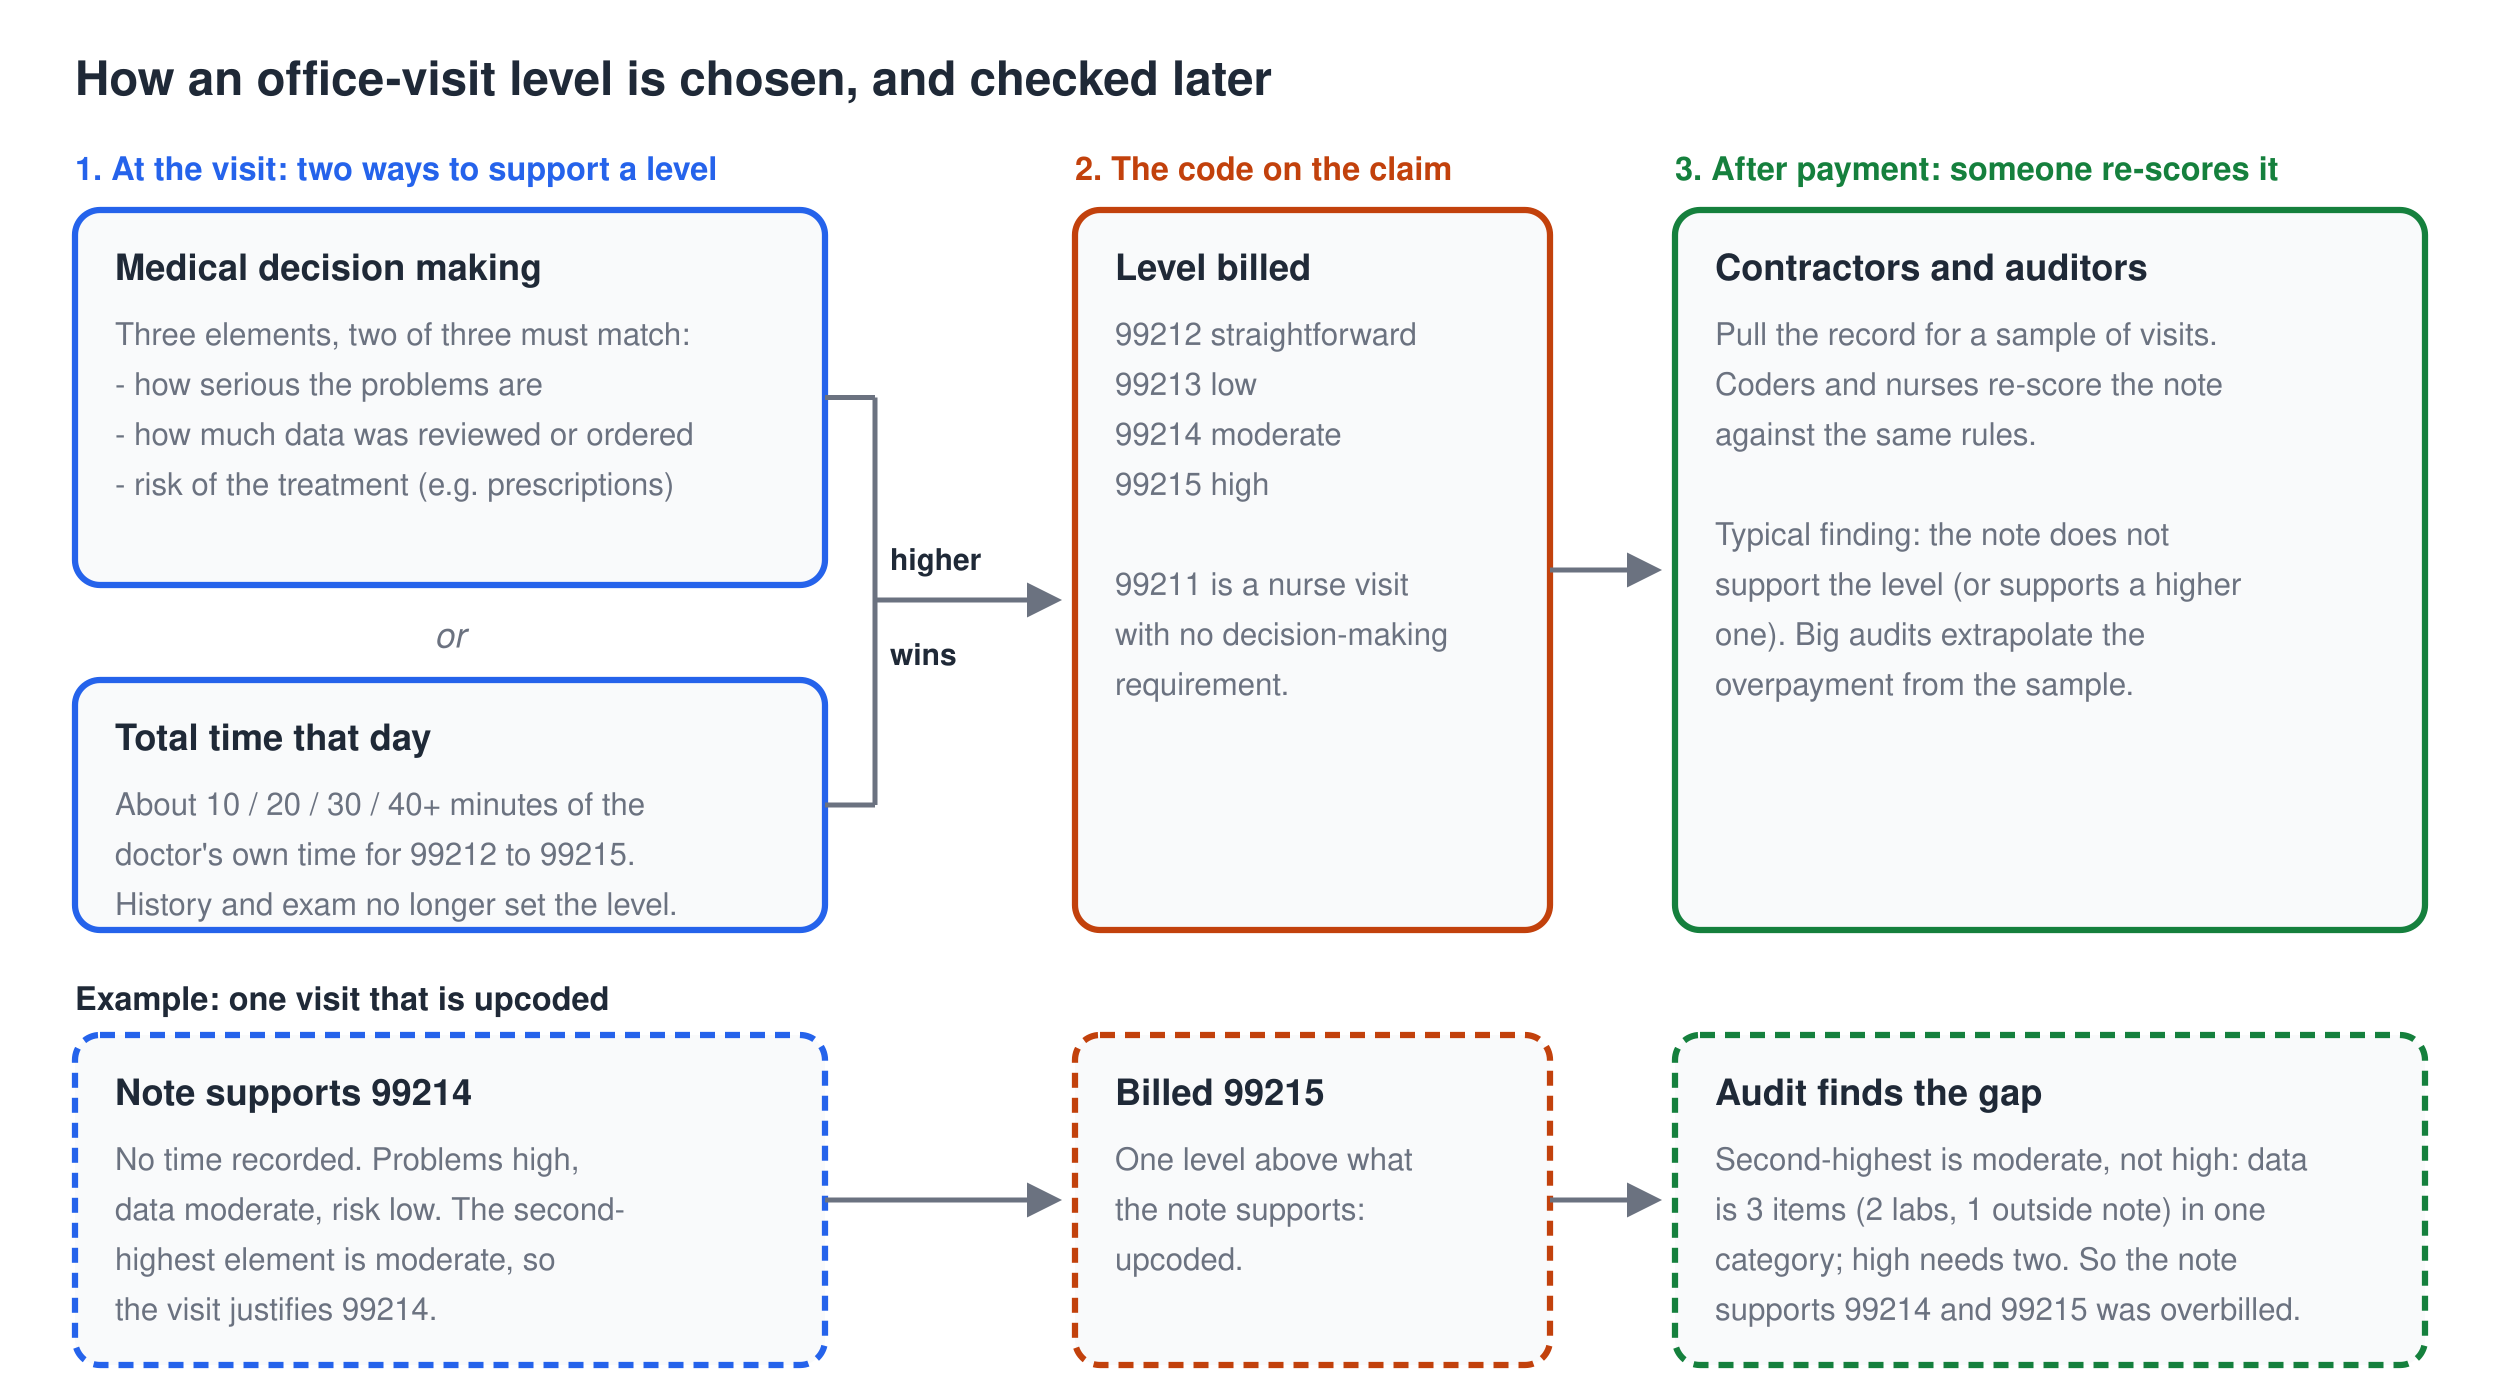
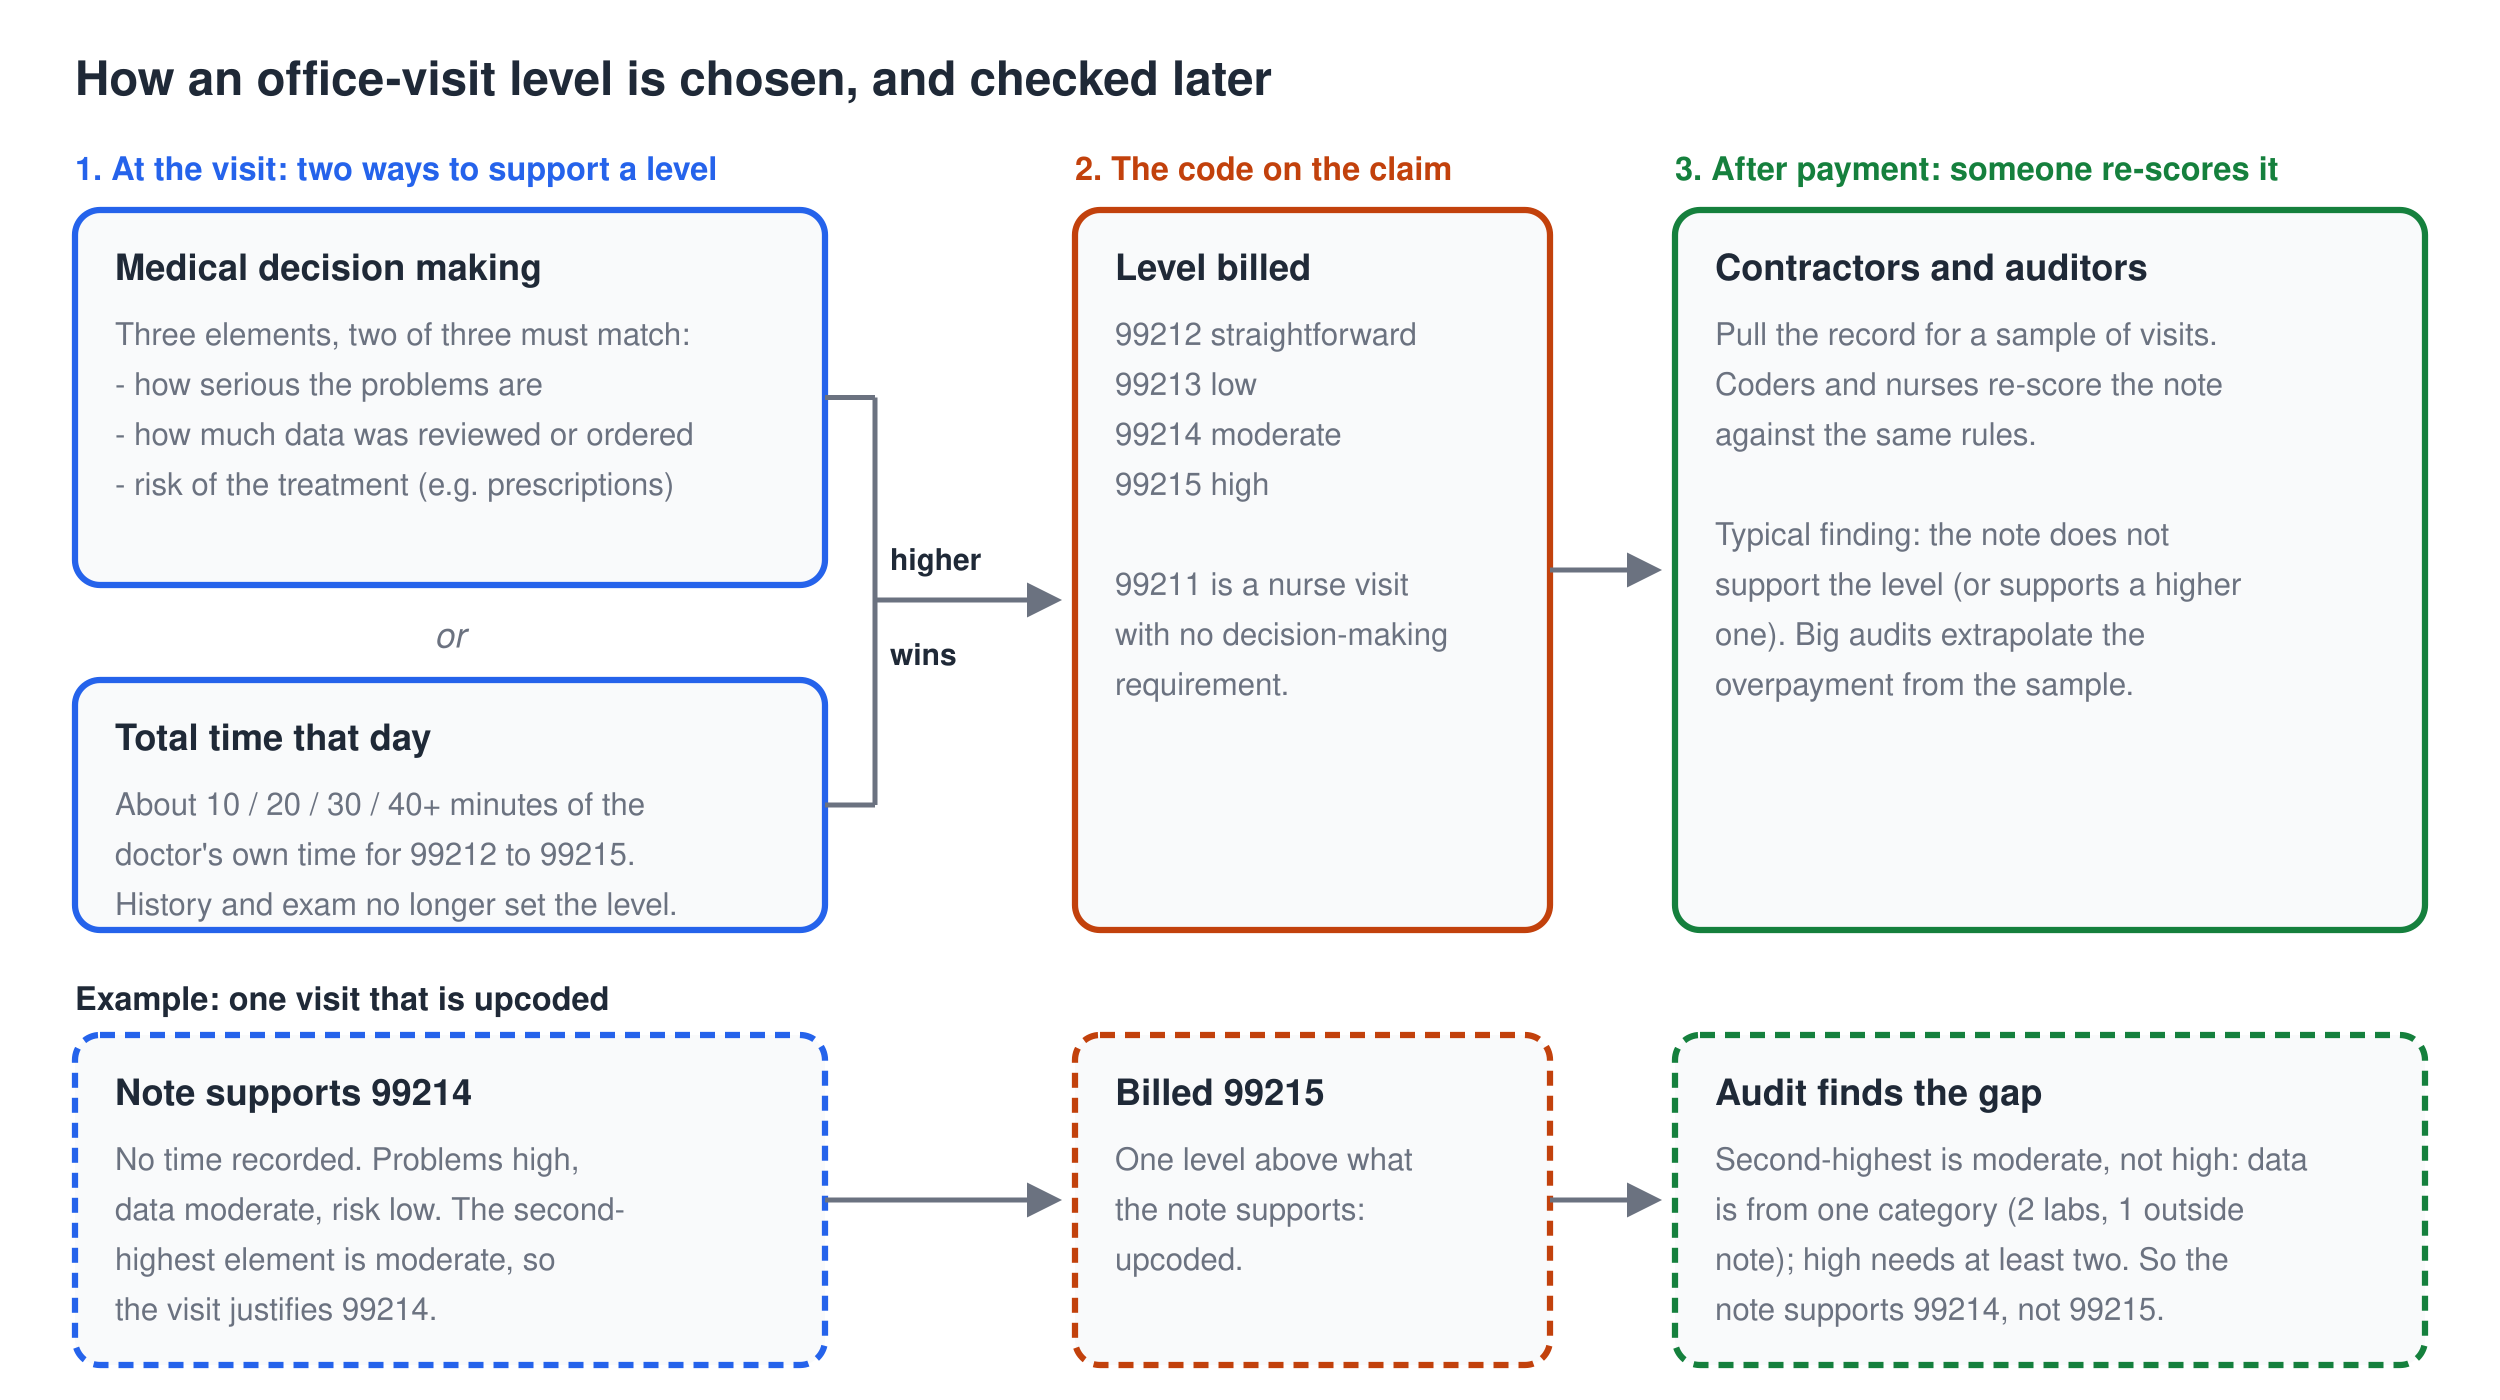
<svg xmlns="http://www.w3.org/2000/svg" viewBox="0 0 1000 560" width="1000" height="560" font-family="Helvetica, Arial, sans-serif">
  <rect width="1000" height="560" fill="#ffffff" />
  <text x="30" y="38" font-size="19" font-weight="bold" fill="#1f2937">How an office-visit level is chosen, and checked later</text>
  <defs>
    <marker id="a" viewBox="0 0 10 10" refX="8" refY="5" markerWidth="7" markerHeight="7" orient="auto">
      <path d="M0 0 L10 5 L0 10 z" fill="#6b7280" />
    </marker>
  </defs>
  <text x="30" y="72" font-size="13" font-weight="bold" fill="#2563eb">1. At the visit: two ways to support a level</text>
  <rect x="30" y="84" width="300" height="150" rx="10" fill="#f9fafb" stroke="#2563eb" stroke-width="2.5" />
  <text x="46" y="112" font-size="14.5" font-weight="bold" fill="#1f2937">Medical decision making</text>
  <text x="46" y="138" font-size="12.5" fill="#6b7280">Three elements, two of three must match:</text>
  <text x="46" y="158" font-size="12.5" fill="#6b7280">- how serious the problems are</text>
  <text x="46" y="178" font-size="12.5" fill="#6b7280">- how much data was reviewed or ordered</text>
  <text x="46" y="198" font-size="12.5" fill="#6b7280">- risk of the treatment (e.g. prescriptions)</text>
  <text x="180" y="259" font-size="14" font-style="italic" text-anchor="middle" fill="#6b7280">or</text>
  <rect x="30" y="272" width="300" height="100" rx="10" fill="#f9fafb" stroke="#2563eb" stroke-width="2.5" />
  <text x="46" y="300" font-size="14.5" font-weight="bold" fill="#1f2937">Total time that day</text>
  <text x="46" y="326" font-size="12.5" fill="#6b7280">About 10 / 20 / 30 / 40+ minutes of the</text>
  <text x="46" y="346" font-size="12.5" fill="#6b7280">doctor's own time for 99212 to 99215.</text>
  <text x="46" y="366" font-size="12.5" fill="#6b7280">History and exam no longer set the level.</text>
  <path d="M330 159 L350 159" stroke="#6b7280" stroke-width="2" />
  <path d="M330 322 L350 322" stroke="#6b7280" stroke-width="2" />
  <path d="M350 159 L350 322" stroke="#6b7280" stroke-width="2" />
  <path d="M350 240 L422 240" stroke="#6b7280" stroke-width="2" marker-end="url(#a)" />
  <text x="356" y="228" font-size="12" font-weight="bold" fill="#1f2937">higher</text>
  <text x="356" y="266" font-size="12" font-weight="bold" fill="#1f2937">wins</text>
  <text x="430" y="72" font-size="13" font-weight="bold" fill="#c2410c">2. The code on the claim</text>
  <rect x="430" y="84" width="190" height="288" rx="10" fill="#f9fafb" stroke="#c2410c" stroke-width="2.5" />
  <text x="446" y="112" font-size="14.5" font-weight="bold" fill="#1f2937">Level billed</text>
  <text x="446" y="138" font-size="12.5" fill="#6b7280">99212  straightforward</text>
  <text x="446" y="158" font-size="12.5" fill="#6b7280">99213  low</text>
  <text x="446" y="178" font-size="12.5" fill="#6b7280">99214  moderate</text>
  <text x="446" y="198" font-size="12.5" fill="#6b7280">99215  high</text>
  <text x="446" y="218" font-size="12.5" fill="#6b7280" />
  <text x="446" y="238" font-size="12.5" fill="#6b7280">99211 is a nurse visit</text>
  <text x="446" y="258" font-size="12.5" fill="#6b7280">with no decision-making</text>
  <text x="446" y="278" font-size="12.5" fill="#6b7280">requirement.</text>
  <path d="M620 228 L662 228" stroke="#6b7280" stroke-width="2" marker-end="url(#a)" />
  <text x="670" y="72" font-size="13" font-weight="bold" fill="#15803d">3. After payment: someone re-scores it</text>
  <rect x="670" y="84" width="300" height="288" rx="10" fill="#f9fafb" stroke="#15803d" stroke-width="2.5" />
  <text x="686" y="112" font-size="14.5" font-weight="bold" fill="#1f2937">Contractors and auditors</text>
  <text x="686" y="138" font-size="12.5" fill="#6b7280">Pull the record for a sample of visits.</text>
  <text x="686" y="158" font-size="12.5" fill="#6b7280">Coders and nurses re-score the note</text>
  <text x="686" y="178" font-size="12.5" fill="#6b7280">against the same rules.</text>
  <text x="686" y="198" font-size="12.5" fill="#6b7280" />
  <text x="686" y="218" font-size="12.5" fill="#6b7280">Typical finding: the note does not</text>
  <text x="686" y="238" font-size="12.5" fill="#6b7280">support the level (or supports a higher</text>
  <text x="686" y="258" font-size="12.5" fill="#6b7280">one). Big audits extrapolate the</text>
  <text x="686" y="278" font-size="12.5" fill="#6b7280">overpayment from the sample.</text>
  <text x="30" y="404" font-size="13" font-weight="bold" fill="#1f2937">Example: one visit that is upcoded</text>
  <rect x="30" y="414" width="300" height="132" rx="10" fill="#f9fafb" stroke="#2563eb" stroke-width="2.5" stroke-dasharray="6 4" />
  <text x="46" y="442" font-size="14.5" font-weight="bold" fill="#1f2937">Note supports 99214</text>
  <text x="46" y="468" font-size="12.5" fill="#6b7280">No time recorded. Problems high,</text>
  <text x="46" y="488" font-size="12.5" fill="#6b7280">data moderate, risk low. The second-</text>
  <text x="46" y="508" font-size="12.5" fill="#6b7280">highest element is moderate, so</text>
  <text x="46" y="528" font-size="12.5" fill="#6b7280">the visit justifies 99214.</text>
  <rect x="430" y="414" width="190" height="132" rx="10" fill="#f9fafb" stroke="#c2410c" stroke-width="2.5" stroke-dasharray="6 4" />
  <text x="446" y="442" font-size="14.5" font-weight="bold" fill="#1f2937">Billed 99215</text>
  <text x="446" y="468" font-size="12.5" fill="#6b7280">One level above what</text>
  <text x="446" y="488" font-size="12.5" fill="#6b7280">the note supports:</text>
  <text x="446" y="508" font-size="12.5" fill="#6b7280">upcoded.</text>
  <rect x="670" y="414" width="300" height="132" rx="10" fill="#f9fafb" stroke="#15803d" stroke-width="2.5" stroke-dasharray="6 4" />
  <text x="686" y="442" font-size="14.5" font-weight="bold" fill="#1f2937">Audit finds the gap</text>
  <text x="686" y="468" font-size="12.5" fill="#6b7280">Second-highest is moderate, not high: data</text>
-   <text x="686" y="488" font-size="12.5" fill="#6b7280">is 3 items (2 labs, 1 outside note) in one</text>
-   <text x="686" y="508" font-size="12.5" fill="#6b7280">category; high needs two. So the note</text>
-   <text x="686" y="528" font-size="12.5" fill="#6b7280">supports 99214 and 99215 was overbilled.</text>
+   <text x="686" y="488" font-size="12.5" fill="#6b7280">is from one category (2 labs, 1 outside</text>
+   <text x="686" y="508" font-size="12.5" fill="#6b7280">note); high needs at least two. So the</text>
+   <text x="686" y="528" font-size="12.5" fill="#6b7280">note supports 99214, not 99215.</text>
  <path d="M330 480 L422 480" stroke="#6b7280" stroke-width="2" marker-end="url(#a)" />
  <path d="M620 480 L662 480" stroke="#6b7280" stroke-width="2" marker-end="url(#a)" />
</svg>
